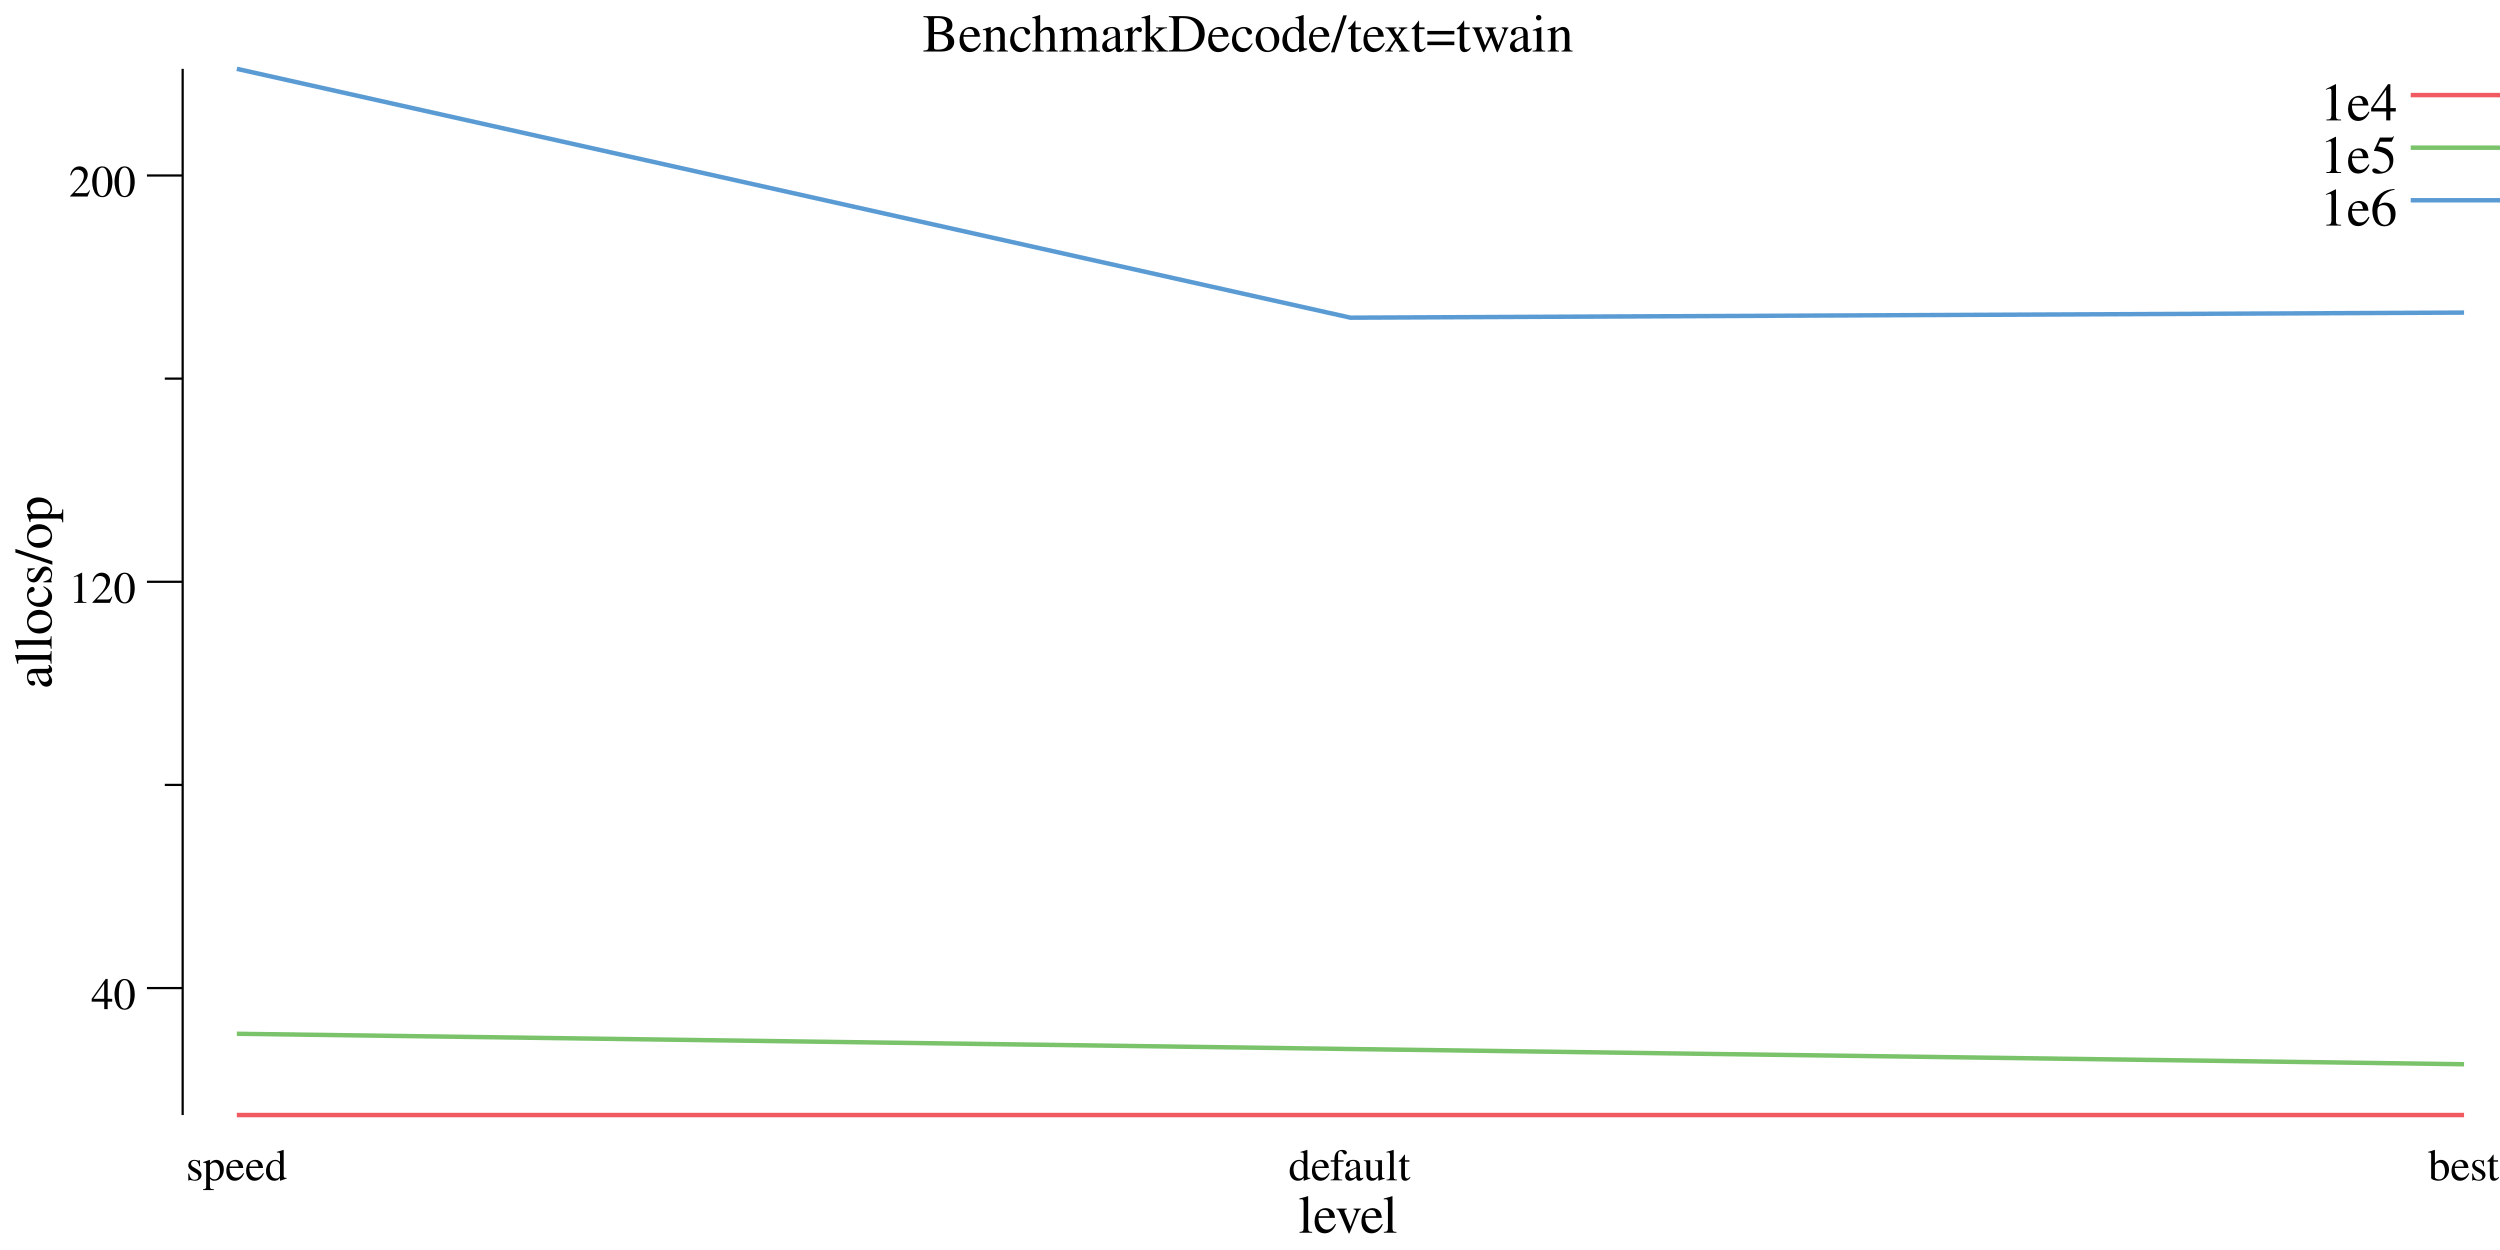
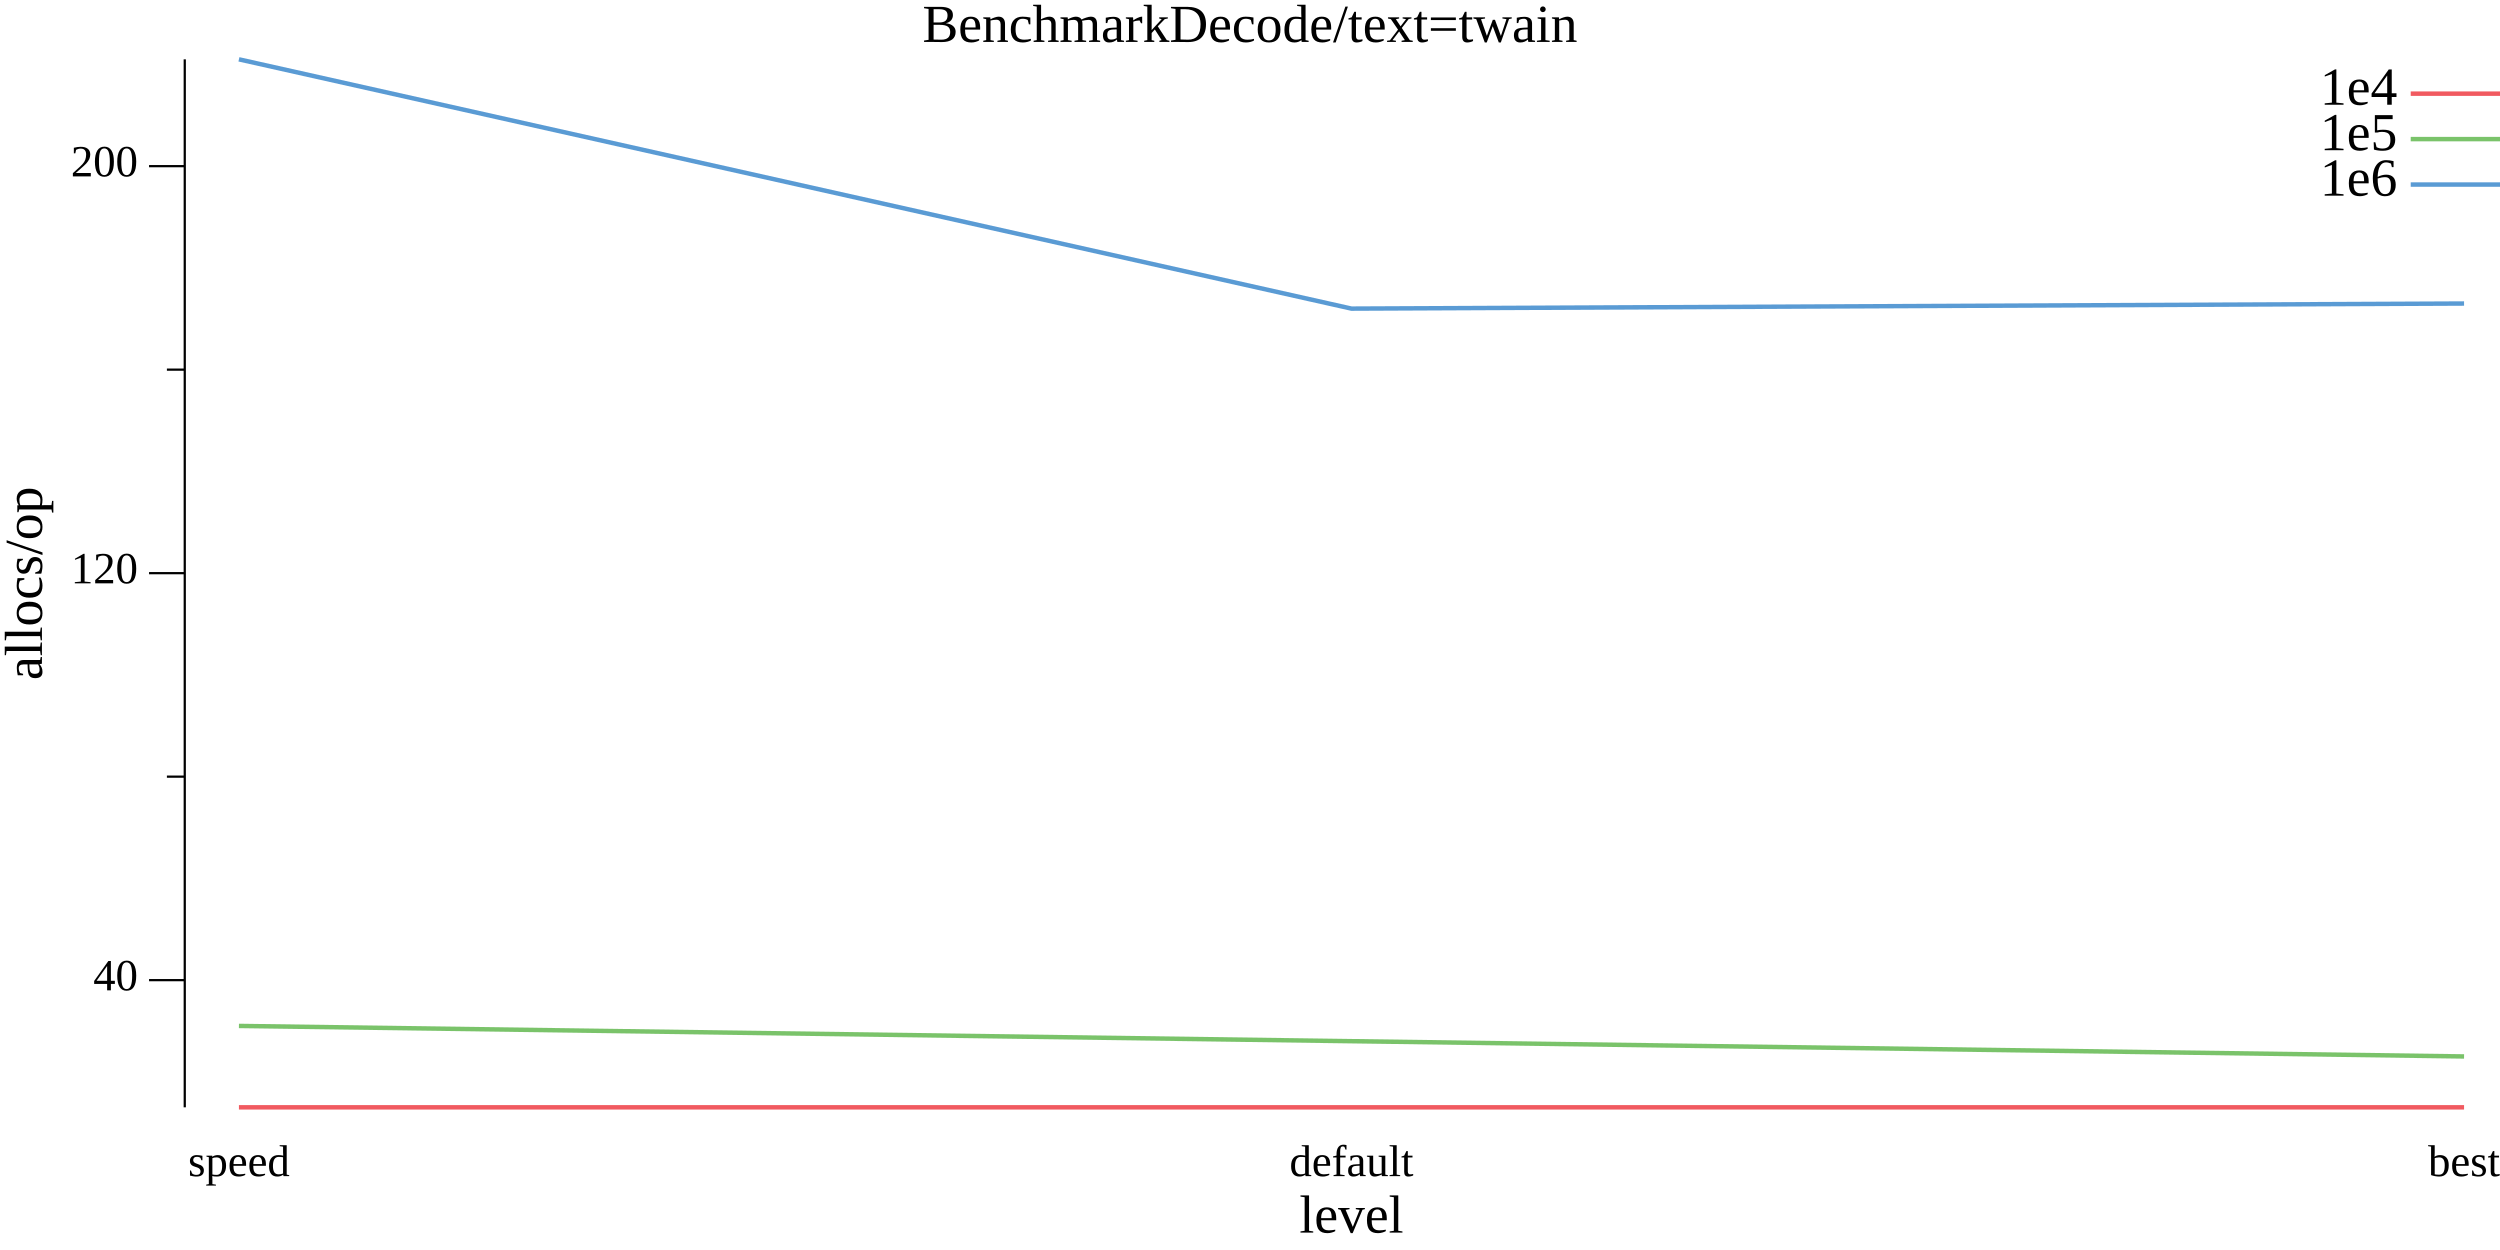
<svg xmlns="http://www.w3.org/2000/svg" width="560pt" height="280pt" viewBox="0 0 560 280">
  <g transform="scale(1, -1) translate(0, -280)">
    <path d="M0,0L560,0L560,280L0,280Z" style="fill:#FFFFFF" />
-     <text x="206.64" y="-268.45" transform="scale(1, -1)" style="font-family:Times;font-weight:normal;font-style:normal;font-size:12px">BenchmarkDecode/text=twain</text>
-     <text x="290.84" y="-3.861" transform="scale(1, -1)" style="font-family:Times;font-weight:normal;font-style:normal;font-size:12px">level</text>
-     <text x="41.666" y="-15.602" transform="scale(1, -1)" style="font-family:Times;font-weight:normal;font-style:normal;font-size:10px">speed</text>
-     <text x="288.62" y="-15.602" transform="scale(1, -1)" style="font-family:Times;font-weight:normal;font-style:normal;font-size:10px">default</text>
-     <text x="543.89" y="-15.602" transform="scale(1, -1)" style="font-family:Times;font-weight:normal;font-style:normal;font-size:10px">best</text>
+     <text x="206.64" y="-270.61" transform="scale(1, -1)" style="font-family:Liberation Serif;font-variant:normal;font-weight:normal;font-style:normal;font-size:12px">BenchmarkDecode/text=twain</text>
+     <text x="291.07" y="-3.902" transform="scale(1, -1)" style="font-family:Liberation Serif;font-variant:normal;font-weight:normal;font-style:normal;font-size:12px">level</text>
+     <text x="42.135" y="-16.541" transform="scale(1, -1)" style="font-family:Liberation Serif;font-variant:normal;font-weight:normal;font-style:normal;font-size:10px">speed</text>
+     <text x="288.85" y="-16.541" transform="scale(1, -1)" style="font-family:Liberation Serif;font-variant:normal;font-weight:normal;font-style:normal;font-size:10px">default</text>
+     <text x="543.89" y="-16.541" transform="scale(1, -1)" style="font-family:Liberation Serif;font-variant:normal;font-weight:normal;font-style:normal;font-size:10px">best</text>
    <g transform="rotate(90)">
-       <text x="125.75" y="11.555" transform="scale(1, -1)" style="font-family:Times;font-weight:normal;font-style:normal;font-size:12px">allocs/op</text>
+       <text x="127.67" y="9.387" transform="scale(1, -1)" style="font-family:Liberation Serif;font-variant:normal;font-weight:normal;font-style:normal;font-size:12px">allocs/op</text>
    </g>
-     <text x="20.416" y="-53.95" transform="scale(1, -1)" style="font-family:Times;font-weight:normal;font-style:normal;font-size:10px">40</text>
-     <text x="15.416" y="-144.96" transform="scale(1, -1)" style="font-family:Times;font-weight:normal;font-style:normal;font-size:10px">120</text>
-     <text x="15.416" y="-235.97" transform="scale(1, -1)" style="font-family:Times;font-weight:normal;font-style:normal;font-size:10px">200</text>
-     <path d="M32.916,58.671L40.916,58.671" style="fill:none;stroke:#000000;stroke-width:0.5" />
-     <path d="M32.916,149.68L40.916,149.68" style="fill:none;stroke:#000000;stroke-width:0.5" />
-     <path d="M32.916,240.69L40.916,240.69" style="fill:none;stroke:#000000;stroke-width:0.5" />
-     <path d="M36.916,104.18L40.916,104.18" style="fill:none;stroke:#000000;stroke-width:0.5" />
-     <path d="M36.916,195.19L40.916,195.19" style="fill:none;stroke:#000000;stroke-width:0.5" />
-     <path d="M40.916,30.23L40.916,264.58" style="fill:none;stroke:#000000;stroke-width:0.5" />
-     <path d="M53.05,30.23L302.5,30.23L551.95,30.23" style="fill:none;stroke:#F15A60" />
-     <path d="M53.05,48.433L302.5,45.02L551.95,41.607" style="fill:none;stroke:#7AC36A" />
-     <path d="M53.05,264.58L302.5,208.84L551.95,209.98" style="fill:none;stroke:#5A9BD4" />
-     <path d="M540,258.7L560,258.7" style="fill:none;stroke:#F15A60" />
-     <text x="519.67" y="-253.03" transform="scale(1, -1)" style="font-family:Times;font-weight:normal;font-style:normal;font-size:12px">1e4</text>
-     <path d="M540,246.92L560,246.92" style="fill:none;stroke:#7AC36A" />
-     <text x="519.67" y="-241.25" transform="scale(1, -1)" style="font-family:Times;font-weight:normal;font-style:normal;font-size:12px">1e5</text>
-     <path d="M540,235.14L560,235.14" style="fill:none;stroke:#5A9BD4" />
-     <text x="519.67" y="-229.47" transform="scale(1, -1)" style="font-family:Times;font-weight:normal;font-style:normal;font-size:12px">1e6</text>
+     <text x="20.885" y="-58.163" transform="scale(1, -1)" style="font-family:Liberation Serif;font-variant:normal;font-weight:normal;font-style:normal;font-size:10px">40</text>
+     <text x="15.885" y="-149.33" transform="scale(1, -1)" style="font-family:Liberation Serif;font-variant:normal;font-weight:normal;font-style:normal;font-size:10px">120</text>
+     <text x="15.885" y="-240.49" transform="scale(1, -1)" style="font-family:Liberation Serif;font-variant:normal;font-weight:normal;font-style:normal;font-size:10px">200</text>
+     <path d="M33.385,60.448L41.385,60.448" style="fill:none;stroke:#000000;stroke-width:0.5" />
+     <path d="M33.385,151.61L41.385,151.61" style="fill:none;stroke:#000000;stroke-width:0.5" />
+     <path d="M33.385,242.78L41.385,242.78" style="fill:none;stroke:#000000;stroke-width:0.5" />
+     <path d="M37.385,106.03L41.385,106.03" style="fill:none;stroke:#000000;stroke-width:0.5" />
+     <path d="M37.385,197.2L41.385,197.2" style="fill:none;stroke:#000000;stroke-width:0.5" />
+     <path d="M41.385,31.959L41.385,266.71" style="fill:none;stroke:#000000;stroke-width:0.5" />
+     <path d="M53.519,31.959L302.73,31.959L551.95,31.959" style="fill:none;stroke:#F15A60" />
+     <path d="M53.519,50.192L302.73,46.773L551.95,43.355" style="fill:none;stroke:#7AC36A" />
+     <path d="M53.519,266.71L302.73,210.87L551.95,212.01" style="fill:none;stroke:#5A9BD4" />
+     <path d="M540,259.02L560,259.02" style="fill:none;stroke:#F15A60" />
+     <text x="519.67" y="-256.54" transform="scale(1, -1)" style="font-family:Liberation Serif;font-variant:normal;font-weight:normal;font-style:normal;font-size:12px">1e4</text>
+     <path d="M540,248.84L560,248.84" style="fill:none;stroke:#7AC36A" />
+     <text x="519.67" y="-246.35" transform="scale(1, -1)" style="font-family:Liberation Serif;font-variant:normal;font-weight:normal;font-style:normal;font-size:12px">1e5</text>
+     <path d="M540,238.66L560,238.66" style="fill:none;stroke:#5A9BD4" />
+     <text x="519.67" y="-236.17" transform="scale(1, -1)" style="font-family:Liberation Serif;font-variant:normal;font-weight:normal;font-style:normal;font-size:12px">1e6</text>
  </g>
</svg>
